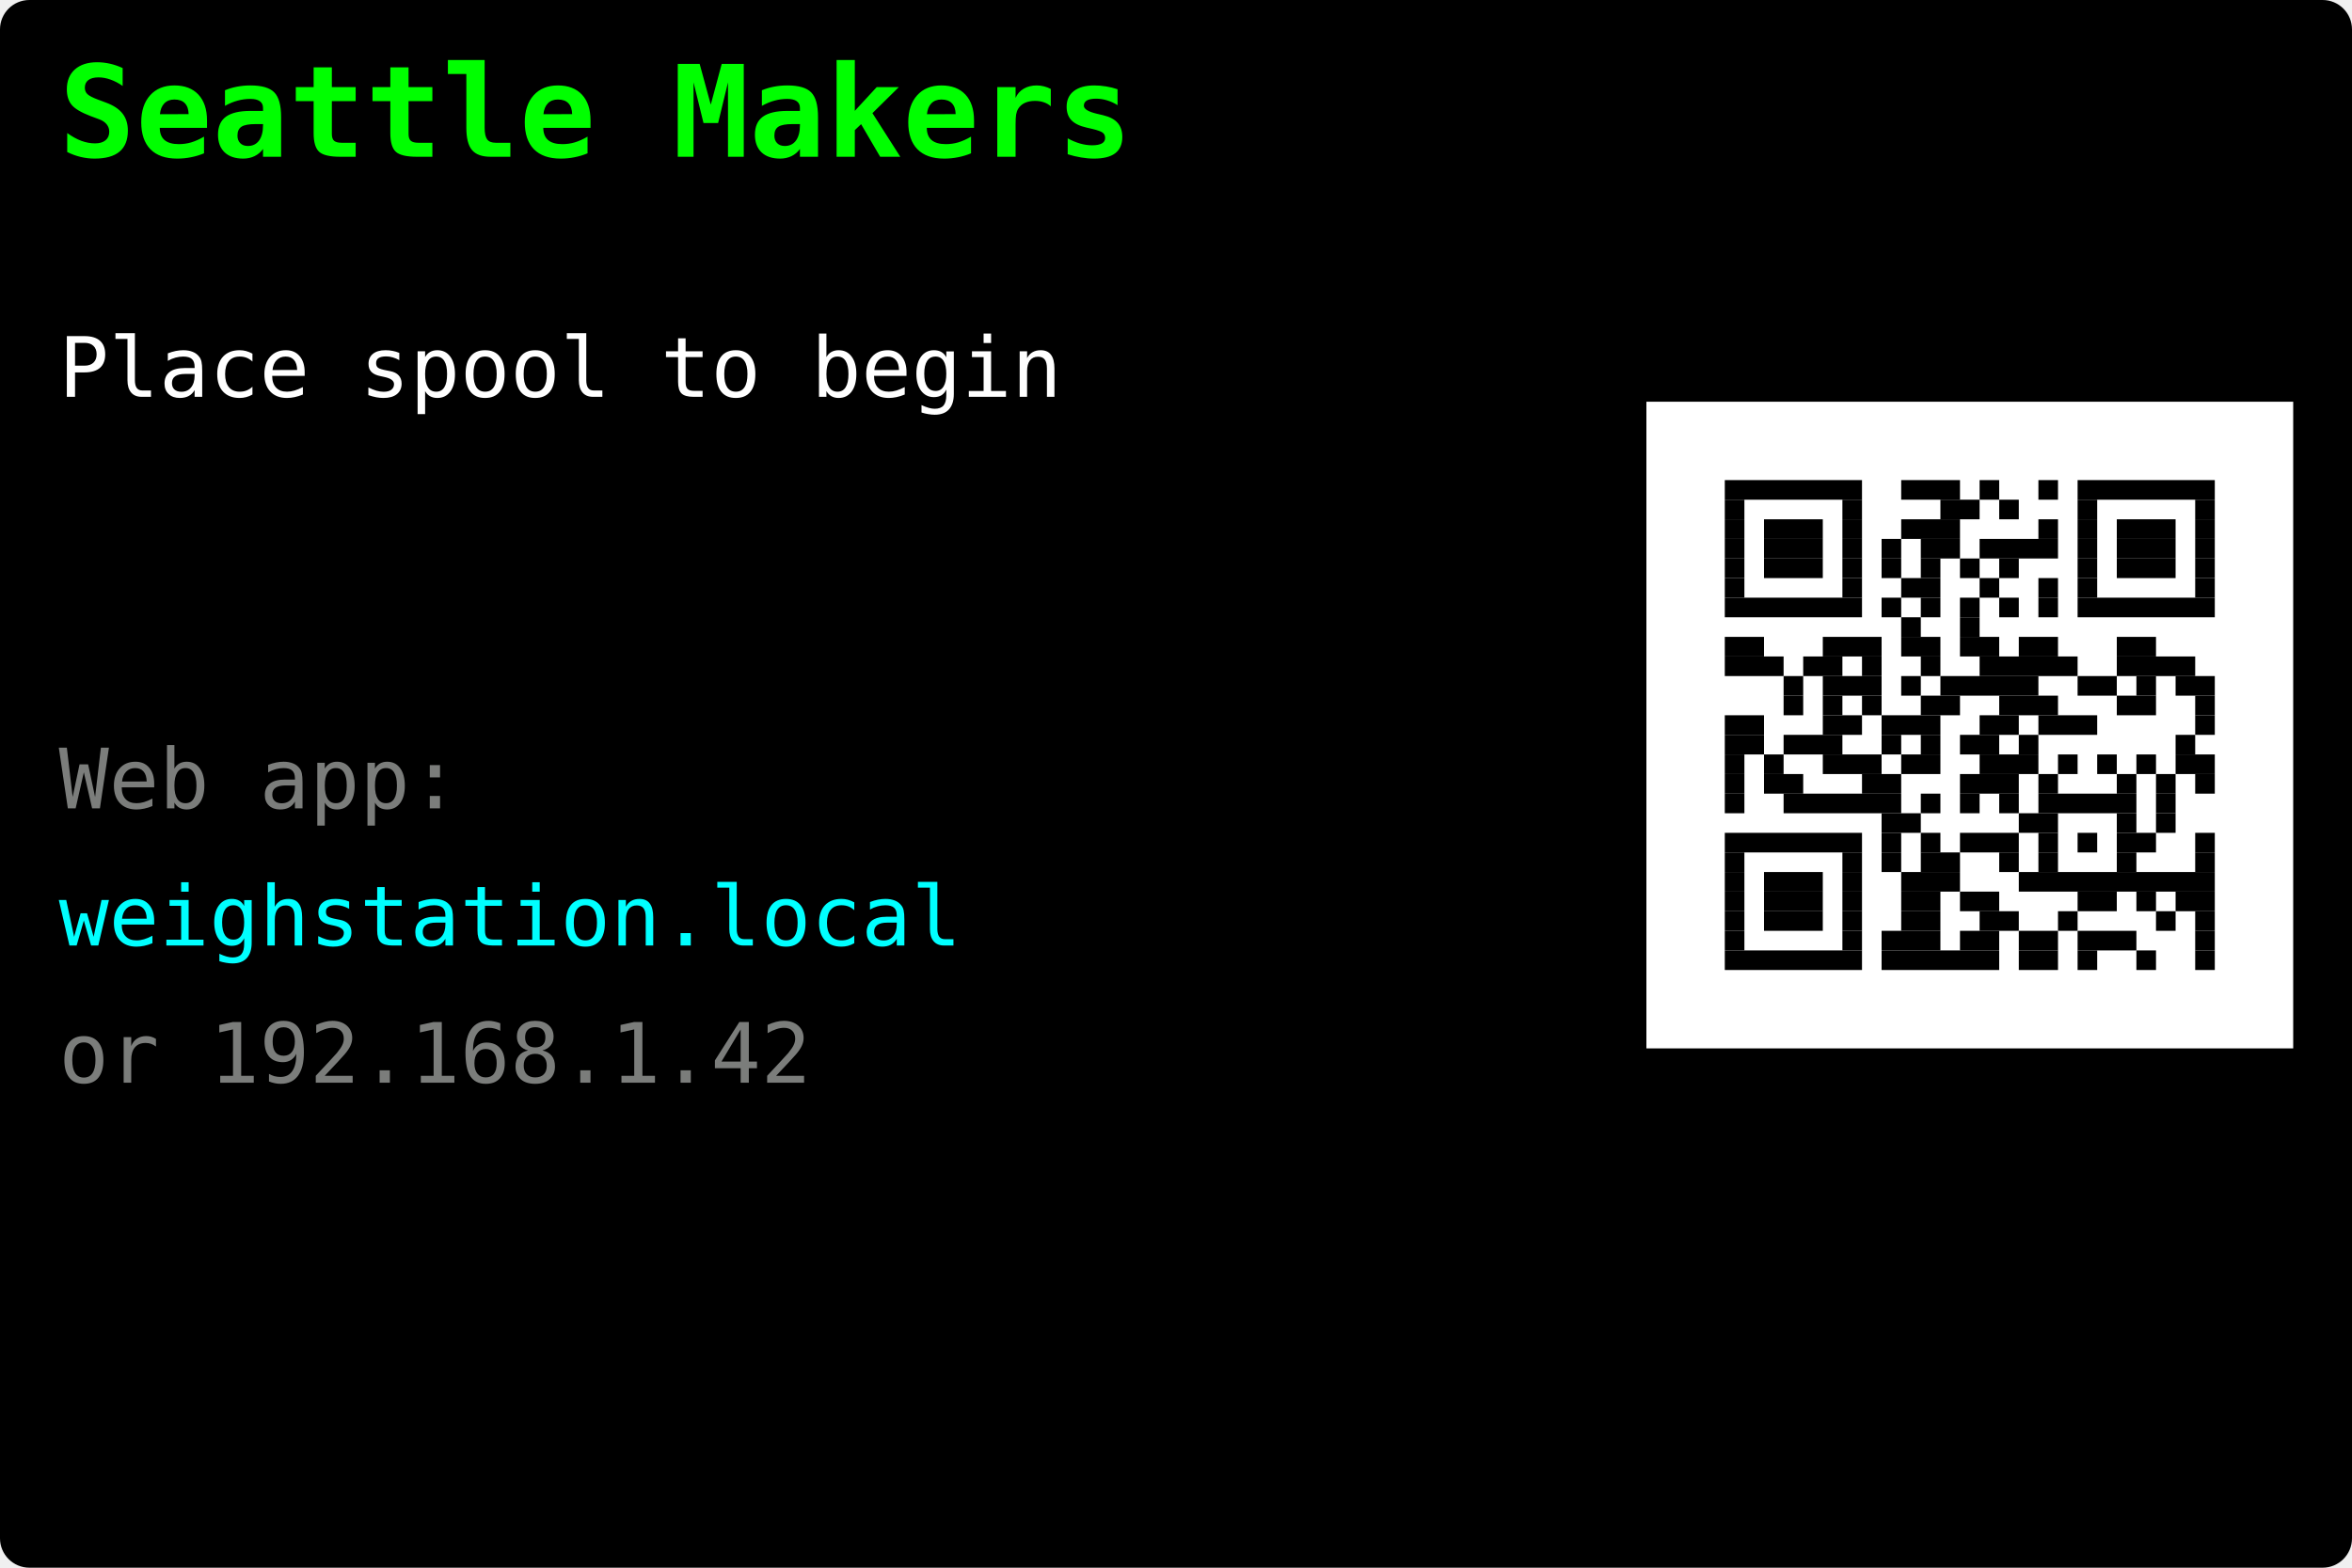
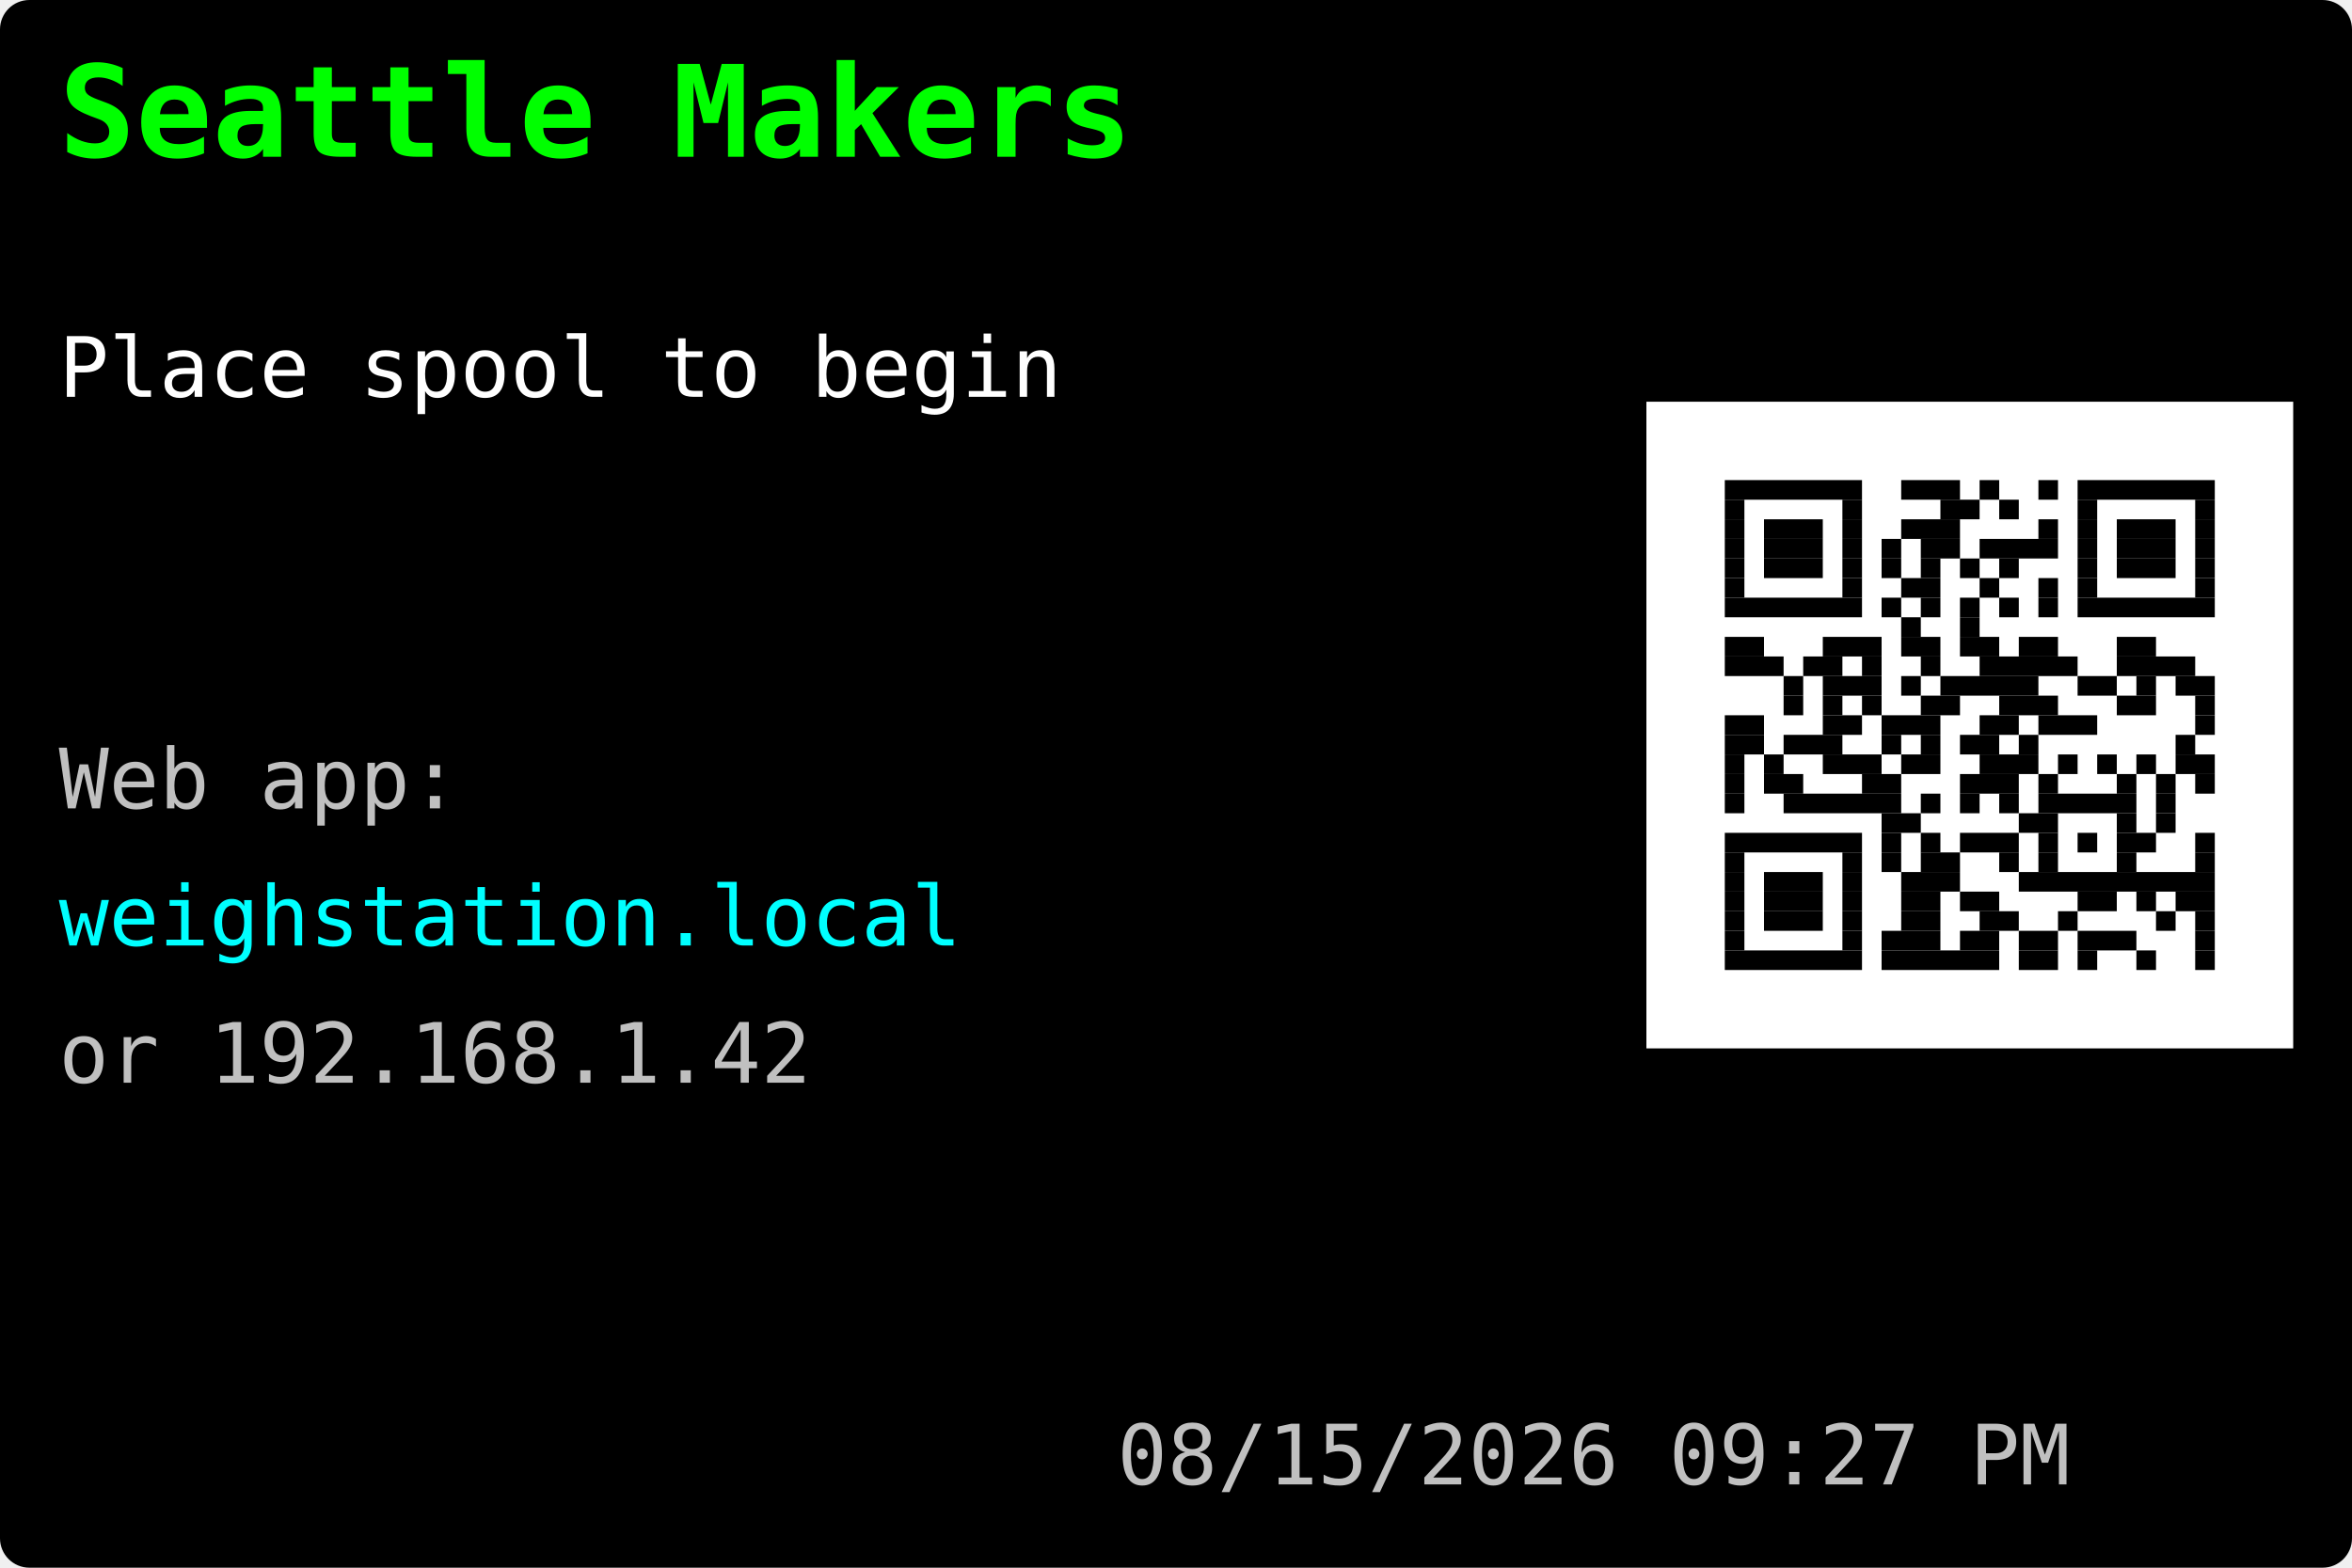
<svg xmlns="http://www.w3.org/2000/svg" viewBox="0 0 480 320" width="480" font-family="ui-monospace,Menlo,Consolas,monospace">
  <rect width="480" height="320" rx="6" fill="#000" />
  <text x="12" y="32" font-size="26" font-weight="700" fill="#00ff00">Seattle Makers</text>
  <text x="12" y="81" font-size="17" fill="#ffffff">Place spool to begin</text>
-   <text x="12" y="165" font-size="17" fill="#7b7d7b">Web app:</text>
+   <text x="12" y="165" font-size="17" fill="#c0c0c0">Web app:</text>
  <text x="12" y="193" font-size="17" fill="#00ffff">weighstation.local</text>
-   <text x="12" y="221" font-size="17" fill="#7b7d7b">or 192.168.1.42</text>
+   <text x="12" y="221" font-size="17" fill="#c0c0c0">or 192.168.1.42</text>
  <rect x="336" y="82" width="132" height="132" fill="#fff" />
  <rect x="352" y="98" width="28" height="4" fill="#000" />
  <rect x="388" y="98" width="12" height="4" fill="#000" />
  <rect x="404" y="98" width="4" height="4" fill="#000" />
  <rect x="416" y="98" width="4" height="4" fill="#000" />
  <rect x="424" y="98" width="28" height="4" fill="#000" />
  <rect x="352" y="102" width="4" height="4" fill="#000" />
  <rect x="376" y="102" width="4" height="4" fill="#000" />
  <rect x="396" y="102" width="8" height="4" fill="#000" />
  <rect x="408" y="102" width="4" height="4" fill="#000" />
  <rect x="424" y="102" width="4" height="4" fill="#000" />
  <rect x="448" y="102" width="4" height="4" fill="#000" />
  <rect x="352" y="106" width="4" height="4" fill="#000" />
  <rect x="360" y="106" width="12" height="4" fill="#000" />
  <rect x="376" y="106" width="4" height="4" fill="#000" />
  <rect x="388" y="106" width="12" height="4" fill="#000" />
  <rect x="416" y="106" width="4" height="4" fill="#000" />
  <rect x="424" y="106" width="4" height="4" fill="#000" />
  <rect x="432" y="106" width="12" height="4" fill="#000" />
  <rect x="448" y="106" width="4" height="4" fill="#000" />
  <rect x="352" y="110" width="4" height="4" fill="#000" />
  <rect x="360" y="110" width="12" height="4" fill="#000" />
  <rect x="376" y="110" width="4" height="4" fill="#000" />
  <rect x="384" y="110" width="4" height="4" fill="#000" />
  <rect x="392" y="110" width="8" height="4" fill="#000" />
  <rect x="404" y="110" width="16" height="4" fill="#000" />
  <rect x="424" y="110" width="4" height="4" fill="#000" />
  <rect x="432" y="110" width="12" height="4" fill="#000" />
  <rect x="448" y="110" width="4" height="4" fill="#000" />
  <rect x="352" y="114" width="4" height="4" fill="#000" />
  <rect x="360" y="114" width="12" height="4" fill="#000" />
  <rect x="376" y="114" width="4" height="4" fill="#000" />
  <rect x="384" y="114" width="4" height="4" fill="#000" />
  <rect x="392" y="114" width="4" height="4" fill="#000" />
  <rect x="400" y="114" width="4" height="4" fill="#000" />
  <rect x="408" y="114" width="4" height="4" fill="#000" />
  <rect x="424" y="114" width="4" height="4" fill="#000" />
  <rect x="432" y="114" width="12" height="4" fill="#000" />
  <rect x="448" y="114" width="4" height="4" fill="#000" />
  <rect x="352" y="118" width="4" height="4" fill="#000" />
  <rect x="376" y="118" width="4" height="4" fill="#000" />
  <rect x="388" y="118" width="8" height="4" fill="#000" />
  <rect x="404" y="118" width="4" height="4" fill="#000" />
  <rect x="416" y="118" width="4" height="4" fill="#000" />
  <rect x="424" y="118" width="4" height="4" fill="#000" />
  <rect x="448" y="118" width="4" height="4" fill="#000" />
  <rect x="352" y="122" width="28" height="4" fill="#000" />
  <rect x="384" y="122" width="4" height="4" fill="#000" />
  <rect x="392" y="122" width="4" height="4" fill="#000" />
  <rect x="400" y="122" width="4" height="4" fill="#000" />
  <rect x="408" y="122" width="4" height="4" fill="#000" />
  <rect x="416" y="122" width="4" height="4" fill="#000" />
  <rect x="424" y="122" width="28" height="4" fill="#000" />
  <rect x="388" y="126" width="4" height="4" fill="#000" />
  <rect x="400" y="126" width="4" height="4" fill="#000" />
  <rect x="352" y="130" width="8" height="4" fill="#000" />
  <rect x="372" y="130" width="12" height="4" fill="#000" />
  <rect x="388" y="130" width="8" height="4" fill="#000" />
  <rect x="400" y="130" width="8" height="4" fill="#000" />
  <rect x="412" y="130" width="8" height="4" fill="#000" />
  <rect x="432" y="130" width="8" height="4" fill="#000" />
  <rect x="352" y="134" width="12" height="4" fill="#000" />
  <rect x="368" y="134" width="8" height="4" fill="#000" />
  <rect x="380" y="134" width="4" height="4" fill="#000" />
  <rect x="392" y="134" width="4" height="4" fill="#000" />
  <rect x="404" y="134" width="20" height="4" fill="#000" />
  <rect x="432" y="134" width="16" height="4" fill="#000" />
  <rect x="364" y="138" width="4" height="4" fill="#000" />
  <rect x="372" y="138" width="12" height="4" fill="#000" />
  <rect x="388" y="138" width="4" height="4" fill="#000" />
  <rect x="396" y="138" width="20" height="4" fill="#000" />
  <rect x="424" y="138" width="8" height="4" fill="#000" />
  <rect x="436" y="138" width="4" height="4" fill="#000" />
  <rect x="444" y="138" width="8" height="4" fill="#000" />
  <rect x="364" y="142" width="4" height="4" fill="#000" />
  <rect x="372" y="142" width="4" height="4" fill="#000" />
  <rect x="380" y="142" width="4" height="4" fill="#000" />
  <rect x="392" y="142" width="8" height="4" fill="#000" />
  <rect x="408" y="142" width="12" height="4" fill="#000" />
  <rect x="432" y="142" width="8" height="4" fill="#000" />
  <rect x="448" y="142" width="4" height="4" fill="#000" />
  <rect x="352" y="146" width="8" height="4" fill="#000" />
  <rect x="372" y="146" width="8" height="4" fill="#000" />
  <rect x="384" y="146" width="12" height="4" fill="#000" />
  <rect x="404" y="146" width="8" height="4" fill="#000" />
  <rect x="416" y="146" width="12" height="4" fill="#000" />
  <rect x="448" y="146" width="4" height="4" fill="#000" />
  <rect x="352" y="150" width="8" height="4" fill="#000" />
  <rect x="364" y="150" width="12" height="4" fill="#000" />
  <rect x="384" y="150" width="4" height="4" fill="#000" />
  <rect x="392" y="150" width="4" height="4" fill="#000" />
  <rect x="400" y="150" width="8" height="4" fill="#000" />
  <rect x="412" y="150" width="4" height="4" fill="#000" />
  <rect x="444" y="150" width="4" height="4" fill="#000" />
  <rect x="352" y="154" width="4" height="4" fill="#000" />
  <rect x="360" y="154" width="4" height="4" fill="#000" />
  <rect x="372" y="154" width="12" height="4" fill="#000" />
  <rect x="388" y="154" width="8" height="4" fill="#000" />
  <rect x="404" y="154" width="12" height="4" fill="#000" />
  <rect x="420" y="154" width="4" height="4" fill="#000" />
  <rect x="428" y="154" width="4" height="4" fill="#000" />
  <rect x="436" y="154" width="4" height="4" fill="#000" />
  <rect x="444" y="154" width="8" height="4" fill="#000" />
  <rect x="352" y="158" width="4" height="4" fill="#000" />
  <rect x="360" y="158" width="8" height="4" fill="#000" />
  <rect x="380" y="158" width="8" height="4" fill="#000" />
  <rect x="400" y="158" width="12" height="4" fill="#000" />
  <rect x="416" y="158" width="4" height="4" fill="#000" />
  <rect x="432" y="158" width="4" height="4" fill="#000" />
  <rect x="440" y="158" width="4" height="4" fill="#000" />
  <rect x="448" y="158" width="4" height="4" fill="#000" />
  <rect x="352" y="162" width="4" height="4" fill="#000" />
  <rect x="364" y="162" width="24" height="4" fill="#000" />
  <rect x="392" y="162" width="4" height="4" fill="#000" />
  <rect x="400" y="162" width="4" height="4" fill="#000" />
  <rect x="408" y="162" width="4" height="4" fill="#000" />
  <rect x="416" y="162" width="20" height="4" fill="#000" />
  <rect x="440" y="162" width="4" height="4" fill="#000" />
  <rect x="384" y="166" width="8" height="4" fill="#000" />
  <rect x="412" y="166" width="8" height="4" fill="#000" />
  <rect x="432" y="166" width="4" height="4" fill="#000" />
  <rect x="440" y="166" width="4" height="4" fill="#000" />
  <rect x="352" y="170" width="28" height="4" fill="#000" />
  <rect x="384" y="170" width="4" height="4" fill="#000" />
  <rect x="392" y="170" width="4" height="4" fill="#000" />
  <rect x="400" y="170" width="12" height="4" fill="#000" />
  <rect x="416" y="170" width="4" height="4" fill="#000" />
  <rect x="424" y="170" width="4" height="4" fill="#000" />
  <rect x="432" y="170" width="8" height="4" fill="#000" />
  <rect x="448" y="170" width="4" height="4" fill="#000" />
  <rect x="352" y="174" width="4" height="4" fill="#000" />
  <rect x="376" y="174" width="4" height="4" fill="#000" />
  <rect x="384" y="174" width="4" height="4" fill="#000" />
  <rect x="392" y="174" width="8" height="4" fill="#000" />
  <rect x="408" y="174" width="4" height="4" fill="#000" />
  <rect x="416" y="174" width="4" height="4" fill="#000" />
  <rect x="432" y="174" width="4" height="4" fill="#000" />
  <rect x="448" y="174" width="4" height="4" fill="#000" />
  <rect x="352" y="178" width="4" height="4" fill="#000" />
  <rect x="360" y="178" width="12" height="4" fill="#000" />
  <rect x="376" y="178" width="4" height="4" fill="#000" />
  <rect x="388" y="178" width="12" height="4" fill="#000" />
  <rect x="412" y="178" width="40" height="4" fill="#000" />
  <rect x="352" y="182" width="4" height="4" fill="#000" />
  <rect x="360" y="182" width="12" height="4" fill="#000" />
  <rect x="376" y="182" width="4" height="4" fill="#000" />
  <rect x="388" y="182" width="8" height="4" fill="#000" />
  <rect x="400" y="182" width="8" height="4" fill="#000" />
  <rect x="424" y="182" width="8" height="4" fill="#000" />
  <rect x="436" y="182" width="4" height="4" fill="#000" />
  <rect x="444" y="182" width="8" height="4" fill="#000" />
  <rect x="352" y="186" width="4" height="4" fill="#000" />
  <rect x="360" y="186" width="12" height="4" fill="#000" />
  <rect x="376" y="186" width="4" height="4" fill="#000" />
  <rect x="388" y="186" width="8" height="4" fill="#000" />
  <rect x="404" y="186" width="8" height="4" fill="#000" />
  <rect x="420" y="186" width="4" height="4" fill="#000" />
  <rect x="440" y="186" width="4" height="4" fill="#000" />
  <rect x="448" y="186" width="4" height="4" fill="#000" />
  <rect x="352" y="190" width="4" height="4" fill="#000" />
  <rect x="376" y="190" width="4" height="4" fill="#000" />
  <rect x="384" y="190" width="12" height="4" fill="#000" />
  <rect x="400" y="190" width="8" height="4" fill="#000" />
  <rect x="412" y="190" width="8" height="4" fill="#000" />
  <rect x="424" y="190" width="12" height="4" fill="#000" />
  <rect x="448" y="190" width="4" height="4" fill="#000" />
  <rect x="352" y="194" width="28" height="4" fill="#000" />
  <rect x="384" y="194" width="24" height="4" fill="#000" />
  <rect x="412" y="194" width="8" height="4" fill="#000" />
  <rect x="424" y="194" width="4" height="4" fill="#000" />
  <rect x="436" y="194" width="4" height="4" fill="#000" />
  <rect x="448" y="194" width="4" height="4" fill="#000" />
+   <text x="228" y="303" font-size="17" fill="#c0c0c0">08/15/2026 09:27 PM</text>
</svg>
